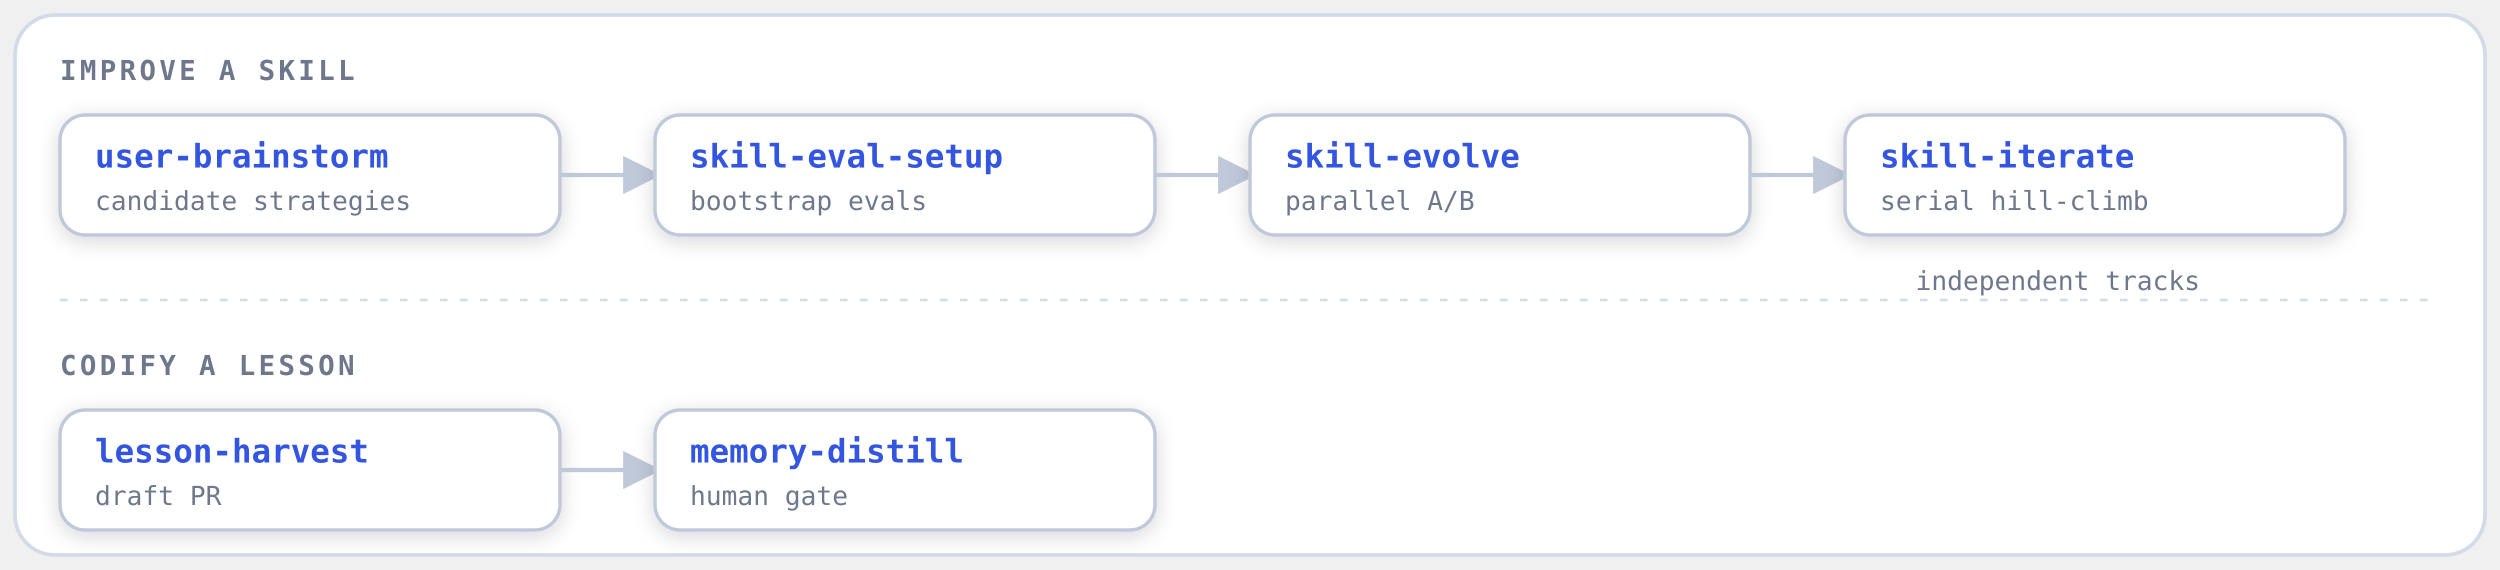
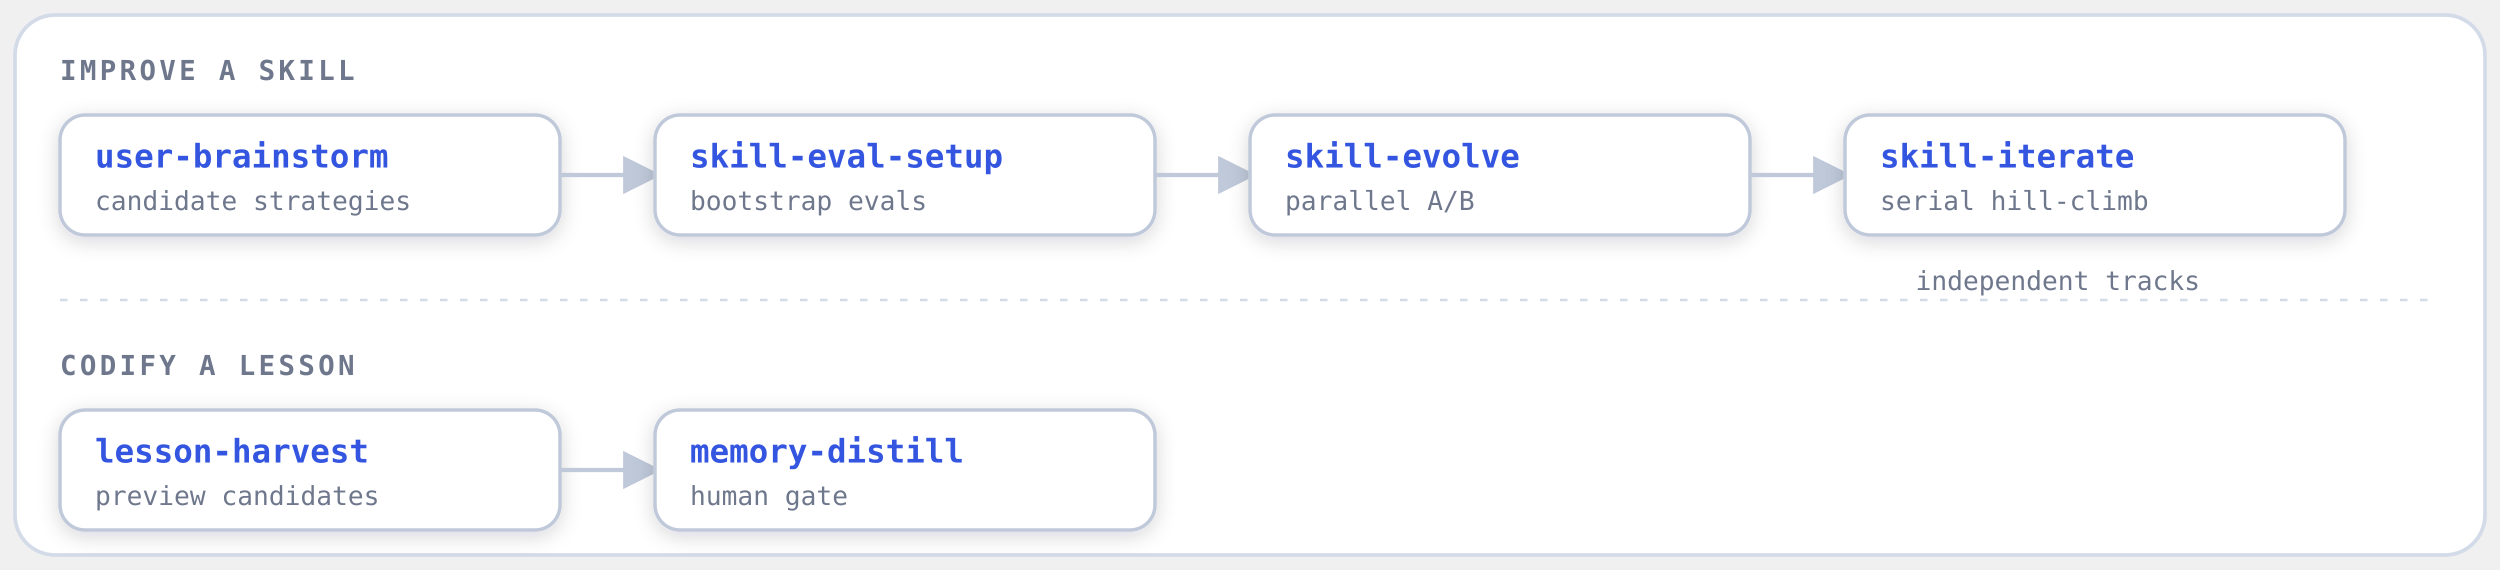
<svg xmlns="http://www.w3.org/2000/svg" viewBox="0 0 1000 228" font-family="ui-monospace,'Cascadia Code','SF Mono',Consolas,'Roboto Mono',monospace" role="img" aria-label="Improving the skills: an explore-then-exploit track and a codify-a-lesson track, independent">
  <defs>
    <marker id="ar-light" markerWidth="9" markerHeight="9" refX="7.5" refY="4.5" orient="auto">
      <path d="M0,0 L9,4.5 L0,9 Z" fill="#C0C9DA" />
    </marker>
    <marker id="ar-s-light" markerWidth="10" markerHeight="10" refX="7.5" refY="5" orient="auto">
      <path d="M0,0 L10,5 L0,10 Z" fill="#3355E0" />
    </marker>
    <filter id="sh-light" x="-20%" y="-45%" width="140%" height="190%">
      <feDropShadow dx="0" dy="2" stdDeviation="4" flood-color="rgba(20,26,40,.16)" />
    </filter>
  </defs>
  <style>
    .bg{fill:#FFFFFF;stroke:#D4DBE8;stroke-width:1.5}
    .lnk{fill:none;stroke:#C0C9DA;stroke-width:1.7}
    .spine{fill:none;stroke:#3355E0;stroke-width:2.4}
    .node rect{fill:#FFFFFF;stroke:#C0C9DA;stroke-width:1.4;filter:url(#sh-light)}
    .pn{fill:#3355E0;font-size:13px;font-weight:600}
    .ps{fill:#6E778C;font-size:10.5px}
    .lbl{fill:#6E778C;font-size:11px;letter-spacing:.12em;font-weight:600}
    .cap{fill:#6E778C;font-size:10.5px}
  </style>
  <rect class="bg" x="6" y="6" width="988" height="216" rx="16" />
  <text class="lbl" x="24" y="32">IMPROVE A SKILL</text>
  <g class="node">
    <rect x="24" y="46" width="200" height="48" rx="10" />
    <text class="pn" x="38" y="67">user-brainstorm</text>
    <text class="ps" x="38" y="84">candidate strategies</text>
  </g>
  <path class="lnk" marker-end="url(#ar-light)" d="M224,70 L262,70" />
  <g class="node">
    <rect x="262" y="46" width="200" height="48" rx="10" />
    <text class="pn" x="276" y="67">skill-eval-setup</text>
    <text class="ps" x="276" y="84">bootstrap evals</text>
  </g>
  <path class="lnk" marker-end="url(#ar-light)" d="M462,70 L500,70" />
  <g class="node">
    <rect x="500" y="46" width="200" height="48" rx="10" />
    <text class="pn" x="514" y="67">skill-evolve</text>
    <text class="ps" x="514" y="84">parallel A/B</text>
  </g>
  <path class="lnk" marker-end="url(#ar-light)" d="M700,70 L738,70" />
  <g class="node">
    <rect x="738" y="46" width="200" height="48" rx="10" />
    <text class="pn" x="752" y="67">skill-iterate</text>
    <text class="ps" x="752" y="84">serial hill-climb</text>
  </g>
  <line x1="24" y1="120" x2="976" y2="120" stroke="#D4DBE8" stroke-width="1" stroke-dasharray="3 5" />
  <text class="cap" x="880" y="116" text-anchor="end">independent tracks</text>
  <text class="lbl" x="24" y="150">CODIFY A LESSON</text>
  <g class="node">
    <rect x="24" y="164" width="200" height="48" rx="10" />
    <text class="pn" x="38" y="185">lesson-harvest</text>
-     <text class="ps" x="38" y="202">draft PR</text>
+     <text class="ps" x="38" y="202">preview candidates</text>
  </g>
  <path class="lnk" marker-end="url(#ar-light)" d="M224,188 L262,188" />
  <g class="node">
    <rect x="262" y="164" width="200" height="48" rx="10" />
    <text class="pn" x="276" y="185">memory-distill</text>
    <text class="ps" x="276" y="202">human gate</text>
  </g>
</svg>
